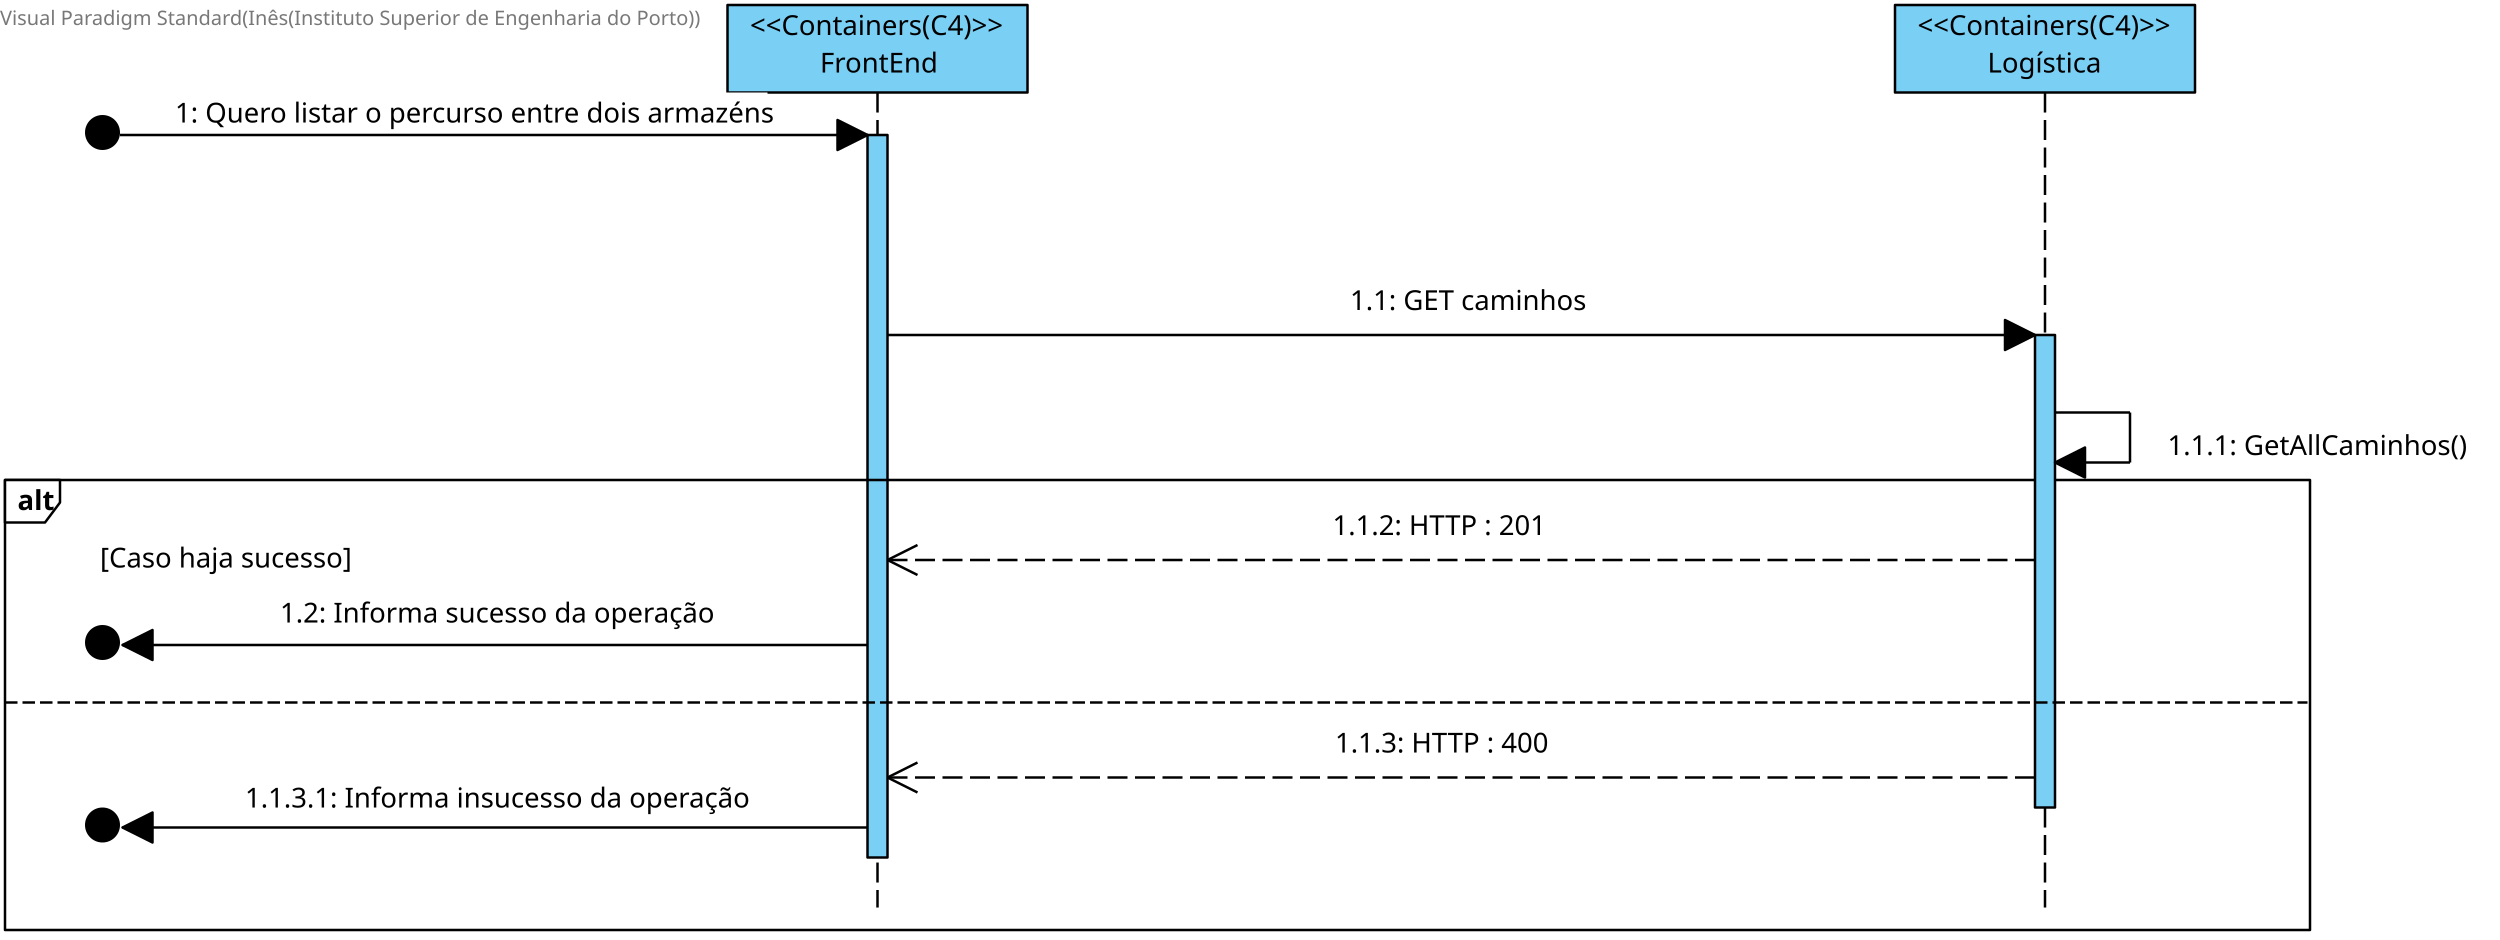
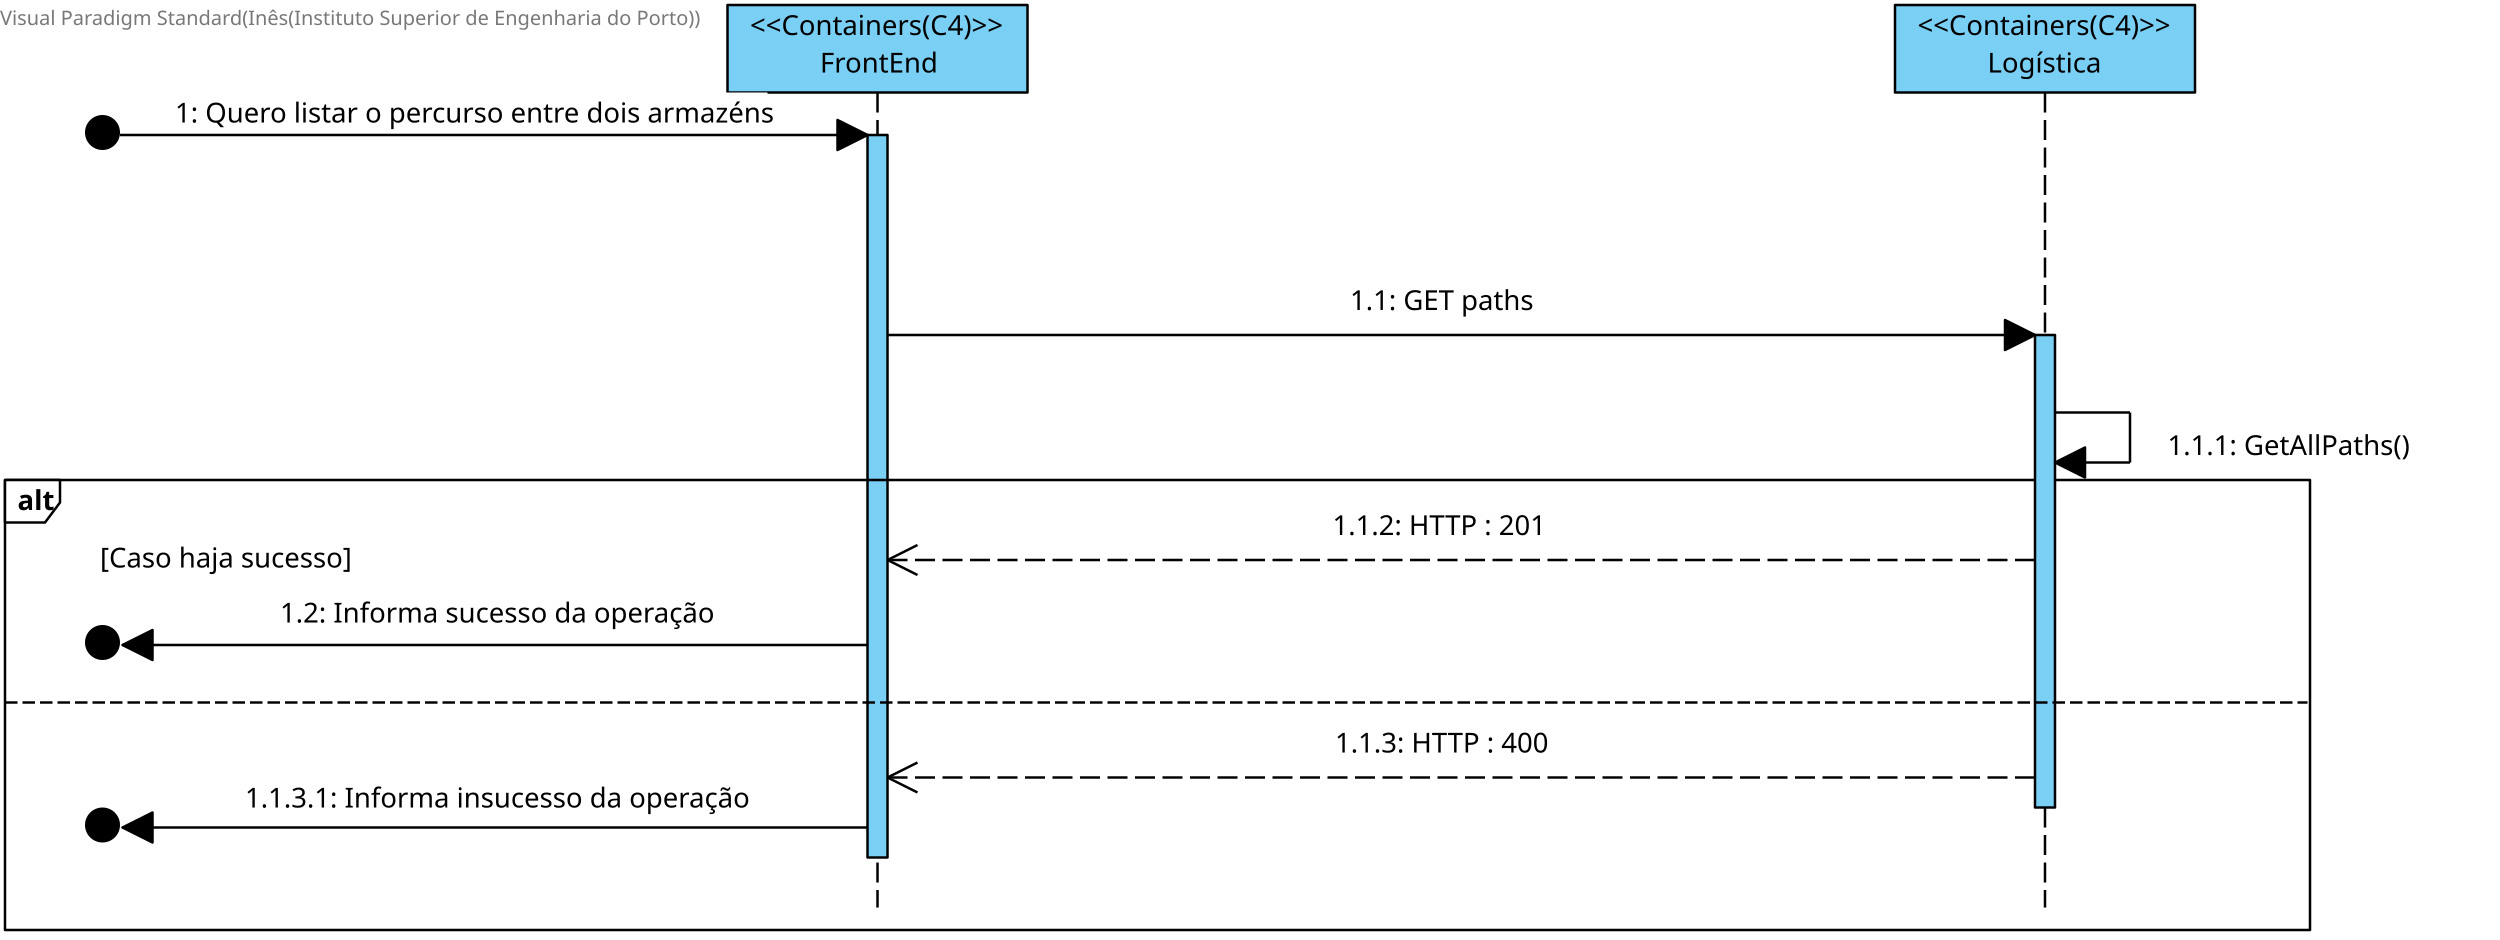
<svg xmlns="http://www.w3.org/2000/svg" fill-opacity="0" color-rendering="auto" color-interpolation="auto" text-rendering="auto" stroke="rgb(0,0,0)" stroke-linecap="square" width="1000" stroke-miterlimit="10" shape-rendering="auto" stroke-opacity="0" fill="rgb(0,0,0)" stroke-dasharray="none" font-weight="normal" stroke-width="1" height="376" font-family="'Dialog'" font-style="normal" stroke-linejoin="miter" font-size="12px" stroke-dashoffset="0" image-rendering="auto">
  <defs id="genericDefs" />
  <g>
    <defs id="defs1">
      <clipPath clipPathUnits="userSpaceOnUse" id="clipPath1">
        <path d="M-7 -7 L132 -7 L132 372 L-7 372 L-7 -7 Z" />
      </clipPath>
      <clipPath clipPathUnits="userSpaceOnUse" id="clipPath2">
        <path d="M-7 -7 L26 -7 L26 31 L-7 31 L-7 -7 Z" />
      </clipPath>
      <clipPath clipPathUnits="userSpaceOnUse" id="clipPath3">
        <path d="M-7 -7 L19 -7 L19 300 L-7 300 L-7 -7 Z" />
      </clipPath>
      <clipPath clipPathUnits="userSpaceOnUse" id="clipPath4">
        <path d="M-7 -7 L933 -7 L933 191 L-7 191 L-7 -7 Z" />
      </clipPath>
      <clipPath clipPathUnits="userSpaceOnUse" id="clipPath5">
        <path d="M137 23 L137 38 L38 38 L38 23 ZM-7 -7 L-7 191 L933 191 L933 -7 Z" />
      </clipPath>
      <clipPath clipPathUnits="userSpaceOnUse" id="clipPath6">
        <path d="M0 0 L0 18 L23 18 L23 0 Z" />
      </clipPath>
      <clipPath clipPathUnits="userSpaceOnUse" id="clipPath7">
        <path d="M-7 -7 L19 -7 L19 200 L-7 200 L-7 -7 Z" />
      </clipPath>
      <clipPath clipPathUnits="userSpaceOnUse" id="clipPath8">
        <path d="M-7 -7 L933 -7 L933 101 L-7 101 L-7 -7 Z" />
      </clipPath>
      <clipPath clipPathUnits="userSpaceOnUse" id="clipPath9">
        <path d="M0 0 L0 4 L922 4 L922 0 Z" />
      </clipPath>
      <clipPath clipPathUnits="userSpaceOnUse" id="clipPath10">
        <path d="M-7 -7 L933 -7 L933 83 L-7 83 L-7 -7 Z" />
      </clipPath>
      <clipPath clipPathUnits="userSpaceOnUse" id="clipPath11">
        <path d="M0 0 L0 15 L120 15 L120 0 Z" />
      </clipPath>
      <clipPath clipPathUnits="userSpaceOnUse" id="clipPath12">
        <path d="M-121 -30 L242 -30 L242 60 L-121 60 L-121 -30 Z" />
      </clipPath>
      <clipPath clipPathUnits="userSpaceOnUse" id="clipPath13">
        <path d="M0 0 L403 0 L403 104 L0 104 L0 0 Z" />
      </clipPath>
      <clipPath clipPathUnits="userSpaceOnUse" id="clipPath14">
        <path d="M309 33 L309 48 L62 48 L62 33 ZM0 0 L0 104 L403 104 L403 28 L293 28 L293 0 Z" />
      </clipPath>
      <clipPath clipPathUnits="userSpaceOnUse" id="clipPath15">
        <path d="M0 0 L402 0 L402 104 L0 104 L0 0 Z" />
      </clipPath>
      <clipPath clipPathUnits="userSpaceOnUse" id="clipPath16">
        <path d="M291 29 L291 44 L104 44 L104 29 ZM0 0 L0 104 L90 104 L90 103 L304 103 L304 104 L402 104 L402 0 Z" />
      </clipPath>
      <clipPath clipPathUnits="userSpaceOnUse" id="clipPath17">
        <path d="M0 0 L563 0 L563 104 L0 104 L0 0 Z" />
      </clipPath>
      <clipPath clipPathUnits="userSpaceOnUse" id="clipPath18">
        <path d="M341 28 L341 43 L226 43 L226 28 ZM0 0 L0 104 L563 104 L563 101 L553 101 L553 86 L563 86 L563 0 Z" />
      </clipPath>
      <clipPath clipPathUnits="userSpaceOnUse" id="clipPath19">
        <path d="M0 0 L134 0 L134 124 L0 124 L0 0 Z" />
      </clipPath>
      <clipPath clipPathUnits="userSpaceOnUse" id="clipPath20">
        <path d="M0 0 L0 124 L134 124 L134 70 L86 70 L86 55 L134 55 L134 0 Z" />
      </clipPath>
      <clipPath clipPathUnits="userSpaceOnUse" id="clipPath21">
        <path d="M325 28 L325 43 L218 43 L218 28 ZM0 0 L0 104 L563 104 L563 11 L553 11 L553 0 Z" />
      </clipPath>
      <clipPath clipPathUnits="userSpaceOnUse" id="clipPath22">
        <path d="M304 30 L304 45 L90 45 L90 30 ZM0 0 L0 104 L402 104 L402 0 Z" />
      </clipPath>
      <clipPath clipPathUnits="userSpaceOnUse" id="clipPath23">
        <path d="M326 28 L326 43 L219 43 L219 28 ZM0 0 L0 104 L563 104 L563 0 Z" />
      </clipPath>
      <clipPath clipPathUnits="userSpaceOnUse" id="clipPath24">
        <path d="M-107 -15 L214 -15 L214 30 L-107 30 L-107 -15 Z" />
      </clipPath>
      <clipPath clipPathUnits="userSpaceOnUse" id="clipPath25">
        <path d="M-214 -15 L428 -15 L428 30 L-214 30 L-214 -15 Z" />
      </clipPath>
      <clipPath clipPathUnits="userSpaceOnUse" id="clipPath26">
        <path d="M-138 -15 L276 -15 L276 30 L-138 30 L-138 -15 Z" />
      </clipPath>
      <clipPath clipPathUnits="userSpaceOnUse" id="clipPath27">
        <path d="M-115 -15 L230 -15 L230 30 L-115 30 L-115 -15 Z" />
      </clipPath>
      <clipPath clipPathUnits="userSpaceOnUse" id="clipPath28">
        <path d="M-187 -15 L374 -15 L374 30 L-187 30 L-187 -15 Z" />
      </clipPath>
      <clipPath clipPathUnits="userSpaceOnUse" id="clipPath29">
        <path d="M-247 -15 L494 -15 L494 30 L-247 30 L-247 -15 Z" />
      </clipPath>
    </defs>
    <g fill="white" text-rendering="geometricPrecision" fill-opacity="1" stroke-opacity="1" stroke="white">
      <rect x="0" width="1000" height="376" y="0" stroke="none" />
    </g>
    <g font-size="11px" transform="translate(291,2)" fill-opacity="1" fill="rgb(122,207,245)" text-rendering="geometricPrecision" image-rendering="optimizeQuality" font-family="sans-serif" stroke="rgb(122,207,245)" stroke-opacity="1">
      <rect x="0" width="120" height="35" y="0" clip-path="url(#clipPath1)" stroke="none" />
    </g>
    <g stroke-linecap="butt" font-size="11px" transform="translate(291,2)" fill-opacity="1" fill="black" text-rendering="geometricPrecision" image-rendering="optimizeQuality" font-family="sans-serif" stroke-linejoin="round" stroke="black" stroke-opacity="1" stroke-miterlimit="0">
      <rect fill="none" x="0" width="120" height="35" y="0" clip-path="url(#clipPath1)" />
      <line clip-path="url(#clipPath1)" fill="none" x1="60" x2="60" y1="35" y2="361" stroke-linejoin="bevel" stroke-dasharray="8,3" />
    </g>
    <g font-size="11px" transform="translate(34,44)" fill-opacity="1" fill="black" text-rendering="geometricPrecision" image-rendering="optimizeQuality" font-family="sans-serif" stroke="black" stroke-opacity="1">
      <circle r="7" clip-path="url(#clipPath2)" cx="7" cy="9" stroke="none" />
    </g>
    <g font-size="11px" transform="translate(347,54)" fill-opacity="1" fill="rgb(122,207,245)" text-rendering="geometricPrecision" image-rendering="optimizeQuality" font-family="sans-serif" stroke="rgb(122,207,245)" stroke-opacity="1">
      <rect x="0" width="8" height="289" y="0" clip-path="url(#clipPath3)" stroke="none" />
    </g>
    <g stroke-linecap="butt" font-size="11px" transform="translate(347,54)" fill-opacity="1" fill="black" text-rendering="geometricPrecision" image-rendering="optimizeQuality" font-family="sans-serif" stroke-linejoin="round" stroke="black" stroke-opacity="1" stroke-miterlimit="0">
      <rect fill="none" x="0" width="8" height="289" y="0" clip-path="url(#clipPath3)" />
    </g>
    <g font-size="11px" transform="translate(758,2)" fill-opacity="1" fill="rgb(122,207,245)" text-rendering="geometricPrecision" image-rendering="optimizeQuality" font-family="sans-serif" stroke="rgb(122,207,245)" stroke-opacity="1">
      <rect x="0" width="120" height="35" y="0" clip-path="url(#clipPath1)" stroke="none" />
    </g>
    <g stroke-linecap="butt" font-size="11px" transform="translate(758,2)" fill-opacity="1" fill="black" text-rendering="geometricPrecision" image-rendering="optimizeQuality" font-family="sans-serif" stroke-linejoin="round" stroke="black" stroke-opacity="1" stroke-miterlimit="0">
      <rect fill="none" x="0" width="120" height="35" y="0" clip-path="url(#clipPath1)" />
      <line clip-path="url(#clipPath1)" fill="none" x1="60" x2="60" y1="35" y2="361" stroke-linejoin="bevel" stroke-dasharray="8,3" />
    </g>
    <g fill-opacity="1" text-rendering="geometricPrecision" stroke="black" stroke-linecap="butt" transform="translate(2,192)" stroke-miterlimit="0" stroke-opacity="1" fill="black" font-weight="bold" font-family="sans-serif" stroke-linejoin="round" font-size="11px" image-rendering="optimizeQuality">
      <rect fill="none" x="0" width="922" height="180" y="0" clip-path="url(#clipPath5)" />
    </g>
    <g font-size="11px" transform="translate(2,192)" fill-opacity="1" fill="white" text-rendering="geometricPrecision" image-rendering="optimizeQuality" font-family="sans-serif" stroke="white" font-weight="bold" stroke-opacity="1">
      <path d="M22 0 L22 9 L16 17 L0 17 L0 0 Z" stroke="none" clip-path="url(#clipPath5)" />
    </g>
    <g fill-opacity="1" text-rendering="geometricPrecision" stroke="black" stroke-linecap="butt" transform="translate(2,192)" stroke-miterlimit="0" stroke-opacity="1" fill="black" font-weight="bold" font-family="sans-serif" stroke-linejoin="round" font-size="11px" image-rendering="optimizeQuality">
      <path fill="none" d="M22 0 L22 9 L16 17 L0 17 L0 0 Z" clip-path="url(#clipPath5)" />
    </g>
    <g font-size="11px" transform="translate(2,192)" fill-opacity="1" fill="black" text-rendering="geometricPrecision" image-rendering="optimizeQuality" font-family="sans-serif" stroke="black" font-weight="bold" stroke-opacity="1">
      <text x="5" xml:space="preserve" y="12" clip-path="url(#clipPath6)" stroke="none">alt</text>
    </g>
    <g font-size="11px" transform="translate(34,321)" fill-opacity="1" fill="black" text-rendering="geometricPrecision" image-rendering="optimizeQuality" font-family="sans-serif" stroke="black" stroke-opacity="1">
      <circle r="7" clip-path="url(#clipPath2)" cx="7" cy="9" stroke="none" />
    </g>
    <g font-size="11px" transform="translate(34,248)" fill-opacity="1" fill="black" text-rendering="geometricPrecision" image-rendering="optimizeQuality" font-family="sans-serif" stroke="black" stroke-opacity="1">
      <circle r="7" clip-path="url(#clipPath2)" cx="7" cy="9" stroke="none" />
    </g>
    <g font-size="11px" transform="translate(814,134)" fill-opacity="1" fill="rgb(122,207,245)" text-rendering="geometricPrecision" image-rendering="optimizeQuality" font-family="sans-serif" stroke="rgb(122,207,245)" stroke-opacity="1">
      <rect x="0" width="8" height="189" y="0" clip-path="url(#clipPath7)" stroke="none" />
    </g>
    <g stroke-linecap="butt" font-size="11px" transform="translate(814,134)" fill-opacity="1" fill="black" text-rendering="geometricPrecision" image-rendering="optimizeQuality" font-family="sans-serif" stroke-linejoin="round" stroke="black" stroke-opacity="1" stroke-miterlimit="0">
      <rect fill="none" x="0" width="8" height="189" y="0" clip-path="url(#clipPath7)" />
    </g>
    <g fill-opacity="1" text-rendering="geometricPrecision" stroke="black" stroke-linecap="butt" transform="translate(2,210)" stroke-miterlimit="0" stroke-opacity="1" fill="black" stroke-dasharray="5,2" font-family="sans-serif" stroke-linejoin="bevel" font-size="11px" image-rendering="optimizeQuality">
      <line y2="71" fill="none" x1="0" clip-path="url(#clipPath10)" x2="921" y1="71" />
    </g>
    <g font-size="11px" transform="translate(30,215)" fill-opacity="1" fill="white" text-rendering="geometricPrecision" image-rendering="optimizeQuality" font-family="sans-serif" stroke="white" stroke-opacity="1">
      <rect x="9" width="101" height="17" y="-1" clip-path="url(#clipPath11)" stroke="none" />
      <text fill="black" x="10" xml:space="preserve" y="12" clip-path="url(#clipPath11)" stroke="none">[Caso haja sucesso]</text>
    </g>
    <g font-size="11px" transform="translate(291,2)" fill-opacity="1" fill="black" text-rendering="geometricPrecision" image-rendering="optimizeQuality" font-family="sans-serif" stroke="black" stroke-opacity="1">
      <text x="9" xml:space="preserve" y="12" clip-path="url(#clipPath12)" stroke="none">&lt;&lt;Containers(C4)&gt;&gt;</text>
      <text x="37" xml:space="preserve" y="27" clip-path="url(#clipPath12)" stroke="none">FrontEnd</text>
    </g>
    <g font-size="11px" transform="translate(758,2)" fill-opacity="1" fill="black" text-rendering="geometricPrecision" image-rendering="optimizeQuality" font-family="sans-serif" stroke="black" stroke-opacity="1">
      <text x="9" xml:space="preserve" y="12" clip-path="url(#clipPath12)" stroke="none">&lt;&lt;Containers(C4)&gt;&gt;</text>
      <text x="37" xml:space="preserve" y="27" clip-path="url(#clipPath12)" stroke="none">Logística</text>
    </g>
    <g stroke-linecap="butt" font-size="11px" transform="translate(-2,4)" fill-opacity="1" fill="black" text-rendering="geometricPrecision" image-rendering="optimizeQuality" font-family="sans-serif" stroke-linejoin="round" stroke="black" stroke-opacity="1">
      <line y2="50" fill="none" x1="50" clip-path="url(#clipPath14)" x2="349" y1="50" />
      <polygon points=" 349 50 337 44 337 56" clip-path="url(#clipPath14)" stroke="none" />
      <polygon fill="none" points=" 349 50 337 44 337 56" clip-path="url(#clipPath14)" />
    </g>
    <g stroke-linecap="butt" font-size="11px" transform="translate(-1,208)" fill-opacity="1" fill="black" text-rendering="geometricPrecision" image-rendering="optimizeQuality" font-family="sans-serif" stroke-linejoin="round" stroke="black" stroke-opacity="1">
      <line y2="50" fill="none" x1="348" clip-path="url(#clipPath16)" x2="50" y1="50" />
      <polygon points=" 50 50 62 56 62 44" clip-path="url(#clipPath16)" stroke="none" />
      <polygon fill="none" points=" 50 50 62 56 62 44" clip-path="url(#clipPath16)" />
    </g>
    <g stroke-linecap="butt" font-size="11px" transform="translate(305,84)" fill-opacity="1" fill="black" text-rendering="geometricPrecision" image-rendering="optimizeQuality" font-family="sans-serif" stroke-linejoin="round" stroke="black" stroke-opacity="1">
      <line y2="50" fill="none" x1="50" clip-path="url(#clipPath18)" x2="509" y1="50" />
      <polygon points=" 509 50 497 44 497 56" clip-path="url(#clipPath18)" stroke="none" />
      <polygon fill="none" points=" 509 50 497 44 497 56" clip-path="url(#clipPath18)" />
    </g>
    <g stroke-linecap="butt" font-size="11px" transform="translate(772,115)" fill-opacity="1" fill="black" text-rendering="geometricPrecision" image-rendering="optimizeQuality" font-family="sans-serif" stroke-linejoin="round" stroke="black" stroke-opacity="1">
      <line y2="50" fill="none" x1="50" clip-path="url(#clipPath20)" x2="80" y1="50" />
      <line y2="70" fill="none" x1="80" clip-path="url(#clipPath20)" x2="80" y1="50" />
      <line y2="70" fill="none" x1="80" clip-path="url(#clipPath20)" x2="50" y1="70" />
      <polygon points=" 50 70 62 76 62 64" clip-path="url(#clipPath20)" stroke="none" />
      <polygon fill="none" points=" 50 70 62 76 62 64" clip-path="url(#clipPath20)" />
    </g>
    <g fill-opacity="1" text-rendering="geometricPrecision" stroke="black" stroke-linecap="butt" transform="translate(305,174)" stroke-miterlimit="0" stroke-opacity="1" fill="black" stroke-dasharray="8,3" font-family="sans-serif" stroke-linejoin="round" font-size="11px" image-rendering="optimizeQuality">
      <line y2="50" fill="none" x1="509" clip-path="url(#clipPath21)" x2="50" y1="50" />
      <line clip-path="url(#clipPath21)" fill="none" x1="50" x2="62" y1="50" y2="56" stroke-dasharray="none" stroke-miterlimit="10" />
      <line clip-path="url(#clipPath21)" fill="none" x1="50" x2="62" y1="50" y2="44" stroke-dasharray="none" stroke-miterlimit="10" />
    </g>
    <g stroke-linecap="butt" font-size="11px" transform="translate(-1,281)" fill-opacity="1" fill="black" text-rendering="geometricPrecision" image-rendering="optimizeQuality" font-family="sans-serif" stroke-linejoin="round" stroke="black" stroke-opacity="1">
      <line y2="50" fill="none" x1="348" clip-path="url(#clipPath22)" x2="50" y1="50" />
      <polygon points=" 50 50 62 56 62 44" clip-path="url(#clipPath22)" stroke="none" />
      <polygon fill="none" points=" 50 50 62 56 62 44" clip-path="url(#clipPath22)" />
    </g>
    <g fill-opacity="1" text-rendering="geometricPrecision" stroke="black" stroke-linecap="butt" transform="translate(305,261)" stroke-miterlimit="0" stroke-opacity="1" fill="black" stroke-dasharray="8,3" font-family="sans-serif" stroke-linejoin="round" font-size="11px" image-rendering="optimizeQuality">
      <line y2="50" fill="none" x1="509" clip-path="url(#clipPath23)" x2="50" y1="50" />
      <line clip-path="url(#clipPath23)" fill="none" x1="50" x2="62" y1="50" y2="56" stroke-dasharray="none" stroke-miterlimit="10" />
      <line clip-path="url(#clipPath23)" fill="none" x1="50" x2="62" y1="50" y2="44" stroke-dasharray="none" stroke-miterlimit="10" />
    </g>
    <g font-size="11px" transform="translate(524,289)" fill-opacity="1" fill="white" text-rendering="geometricPrecision" image-rendering="optimizeQuality" font-family="sans-serif" stroke="white" stroke-opacity="1">
      <rect x="0" width="107" height="15" y="0" clip-path="url(#clipPath24)" stroke="none" />
      <text fill="black" x="10" xml:space="preserve" y="12" clip-path="url(#clipPath24)" stroke="none">1.1.3: HTTP : 400</text>
    </g>
    <g font-size="11px" transform="translate(89,311)" fill-opacity="1" fill="white" text-rendering="geometricPrecision" image-rendering="optimizeQuality" font-family="sans-serif" stroke="white" stroke-opacity="1">
      <rect x="0" width="214" height="15" y="0" clip-path="url(#clipPath25)" stroke="none" />
      <text fill="black" x="9" xml:space="preserve" y="12" clip-path="url(#clipPath25)" stroke="none">1.1.3.1: Informa insucesso da operação</text>
    </g>
    <g font-size="11px" transform="translate(523,202)" fill-opacity="1" fill="white" text-rendering="geometricPrecision" image-rendering="optimizeQuality" font-family="sans-serif" stroke="white" stroke-opacity="1">
      <rect x="0" width="107" height="15" y="0" clip-path="url(#clipPath24)" stroke="none" />
      <text fill="black" x="10" xml:space="preserve" y="12" clip-path="url(#clipPath24)" stroke="none">1.1.2: HTTP : 201</text>
    </g>
    <g font-size="11px" transform="translate(858,170)" fill-opacity="1" fill="white" text-rendering="geometricPrecision" image-rendering="optimizeQuality" font-family="sans-serif" stroke="white" stroke-opacity="1">
      <rect x="0" width="138" height="15" y="0" clip-path="url(#clipPath26)" stroke="none" />
-       <text fill="black" x="9" xml:space="preserve" y="12" clip-path="url(#clipPath26)" stroke="none">1.1.1: GetAllCaminhos()</text>
+       <text fill="black" x="9" xml:space="preserve" y="12" clip-path="url(#clipPath26)" stroke="none">1.1.1: GetAllPaths()</text>
    </g>
    <g font-size="11px" transform="translate(531,112)" fill-opacity="1" fill="white" text-rendering="geometricPrecision" image-rendering="optimizeQuality" font-family="sans-serif" stroke="white" stroke-opacity="1">
      <rect x="0" width="115" height="15" y="0" clip-path="url(#clipPath27)" stroke="none" />
-       <text fill="black" x="9" xml:space="preserve" y="12" clip-path="url(#clipPath27)" stroke="none">1.1: GET caminhos</text>
+       <text fill="black" x="9" xml:space="preserve" y="12" clip-path="url(#clipPath27)" stroke="none">1.1: GET paths</text>
    </g>
    <g font-size="11px" transform="translate(103,237)" fill-opacity="1" fill="white" text-rendering="geometricPrecision" image-rendering="optimizeQuality" font-family="sans-serif" stroke="white" stroke-opacity="1">
      <rect x="0" width="187" height="15" y="0" clip-path="url(#clipPath28)" stroke="none" />
      <text fill="black" x="9" xml:space="preserve" y="12" clip-path="url(#clipPath28)" stroke="none">1.2: Informa sucesso da operação</text>
    </g>
    <g font-size="11px" transform="translate(60,37)" fill-opacity="1" fill="white" text-rendering="geometricPrecision" image-rendering="optimizeQuality" font-family="sans-serif" stroke="white" stroke-opacity="1">
      <rect x="0" width="247" height="15" y="0" clip-path="url(#clipPath29)" stroke="none" />
      <text fill="black" x="10" xml:space="preserve" y="12" clip-path="url(#clipPath29)" stroke="none">1: Quero listar o percurso entre dois armazéns</text>
    </g>
    <g font-size="8px" fill-opacity="1" fill="rgb(120,120,120)" text-rendering="geometricPrecision" image-rendering="optimizeQuality" stroke="rgb(120,120,120)" stroke-opacity="1">
      <text x="0" xml:space="preserve" y="10" stroke="none">Visual Paradigm Standard(Inês(Instituto Superior de Engenharia do Porto))</text>
    </g>
  </g>
</svg>
